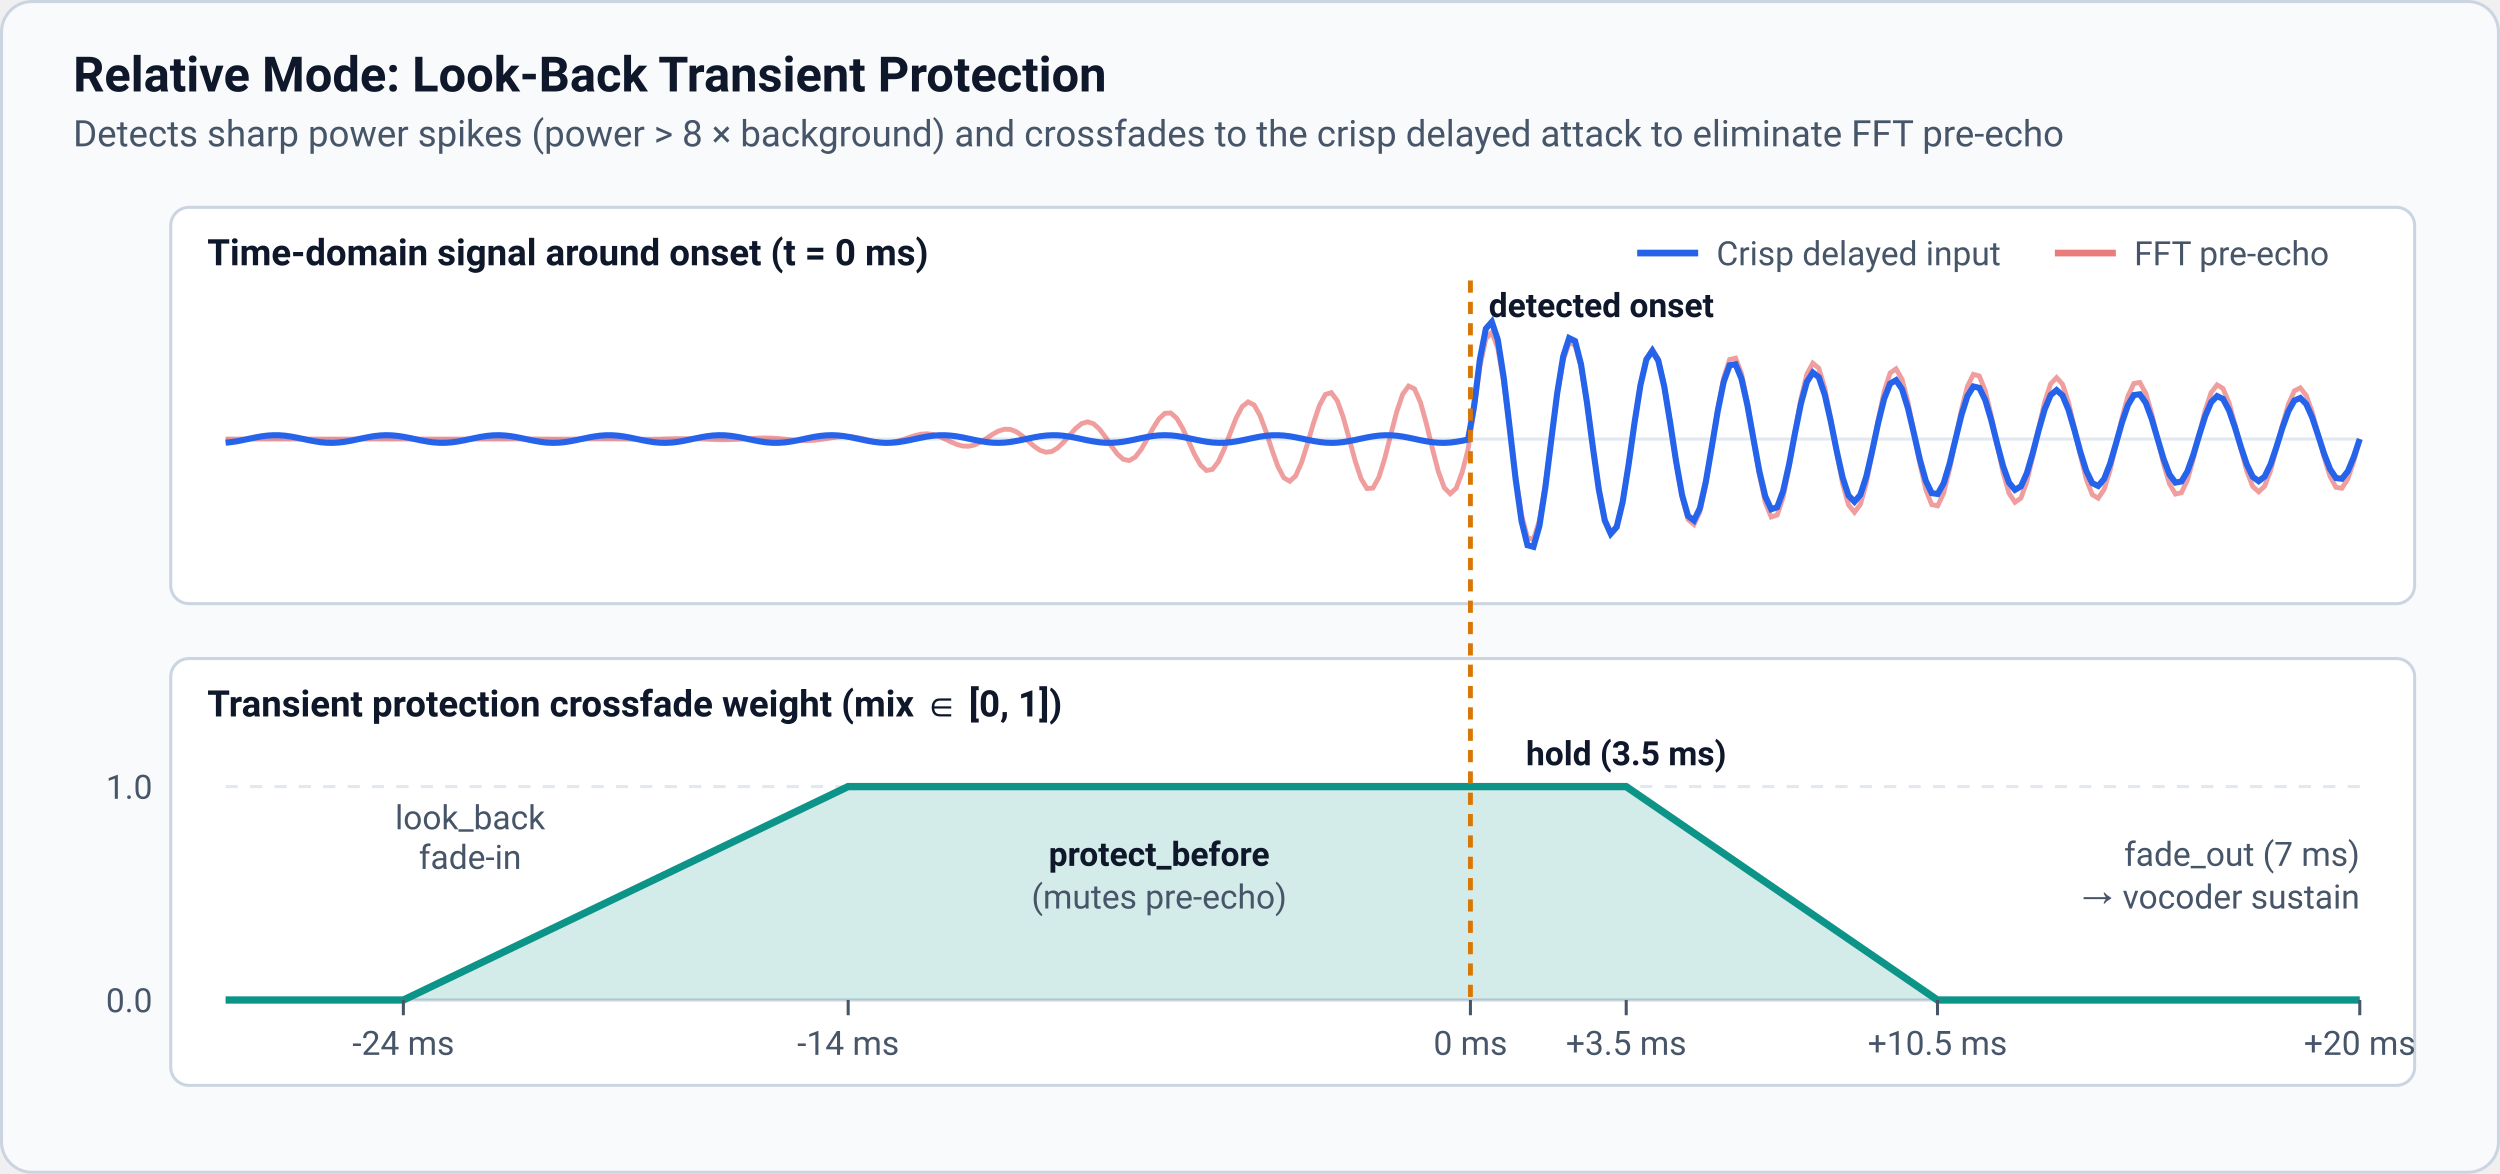
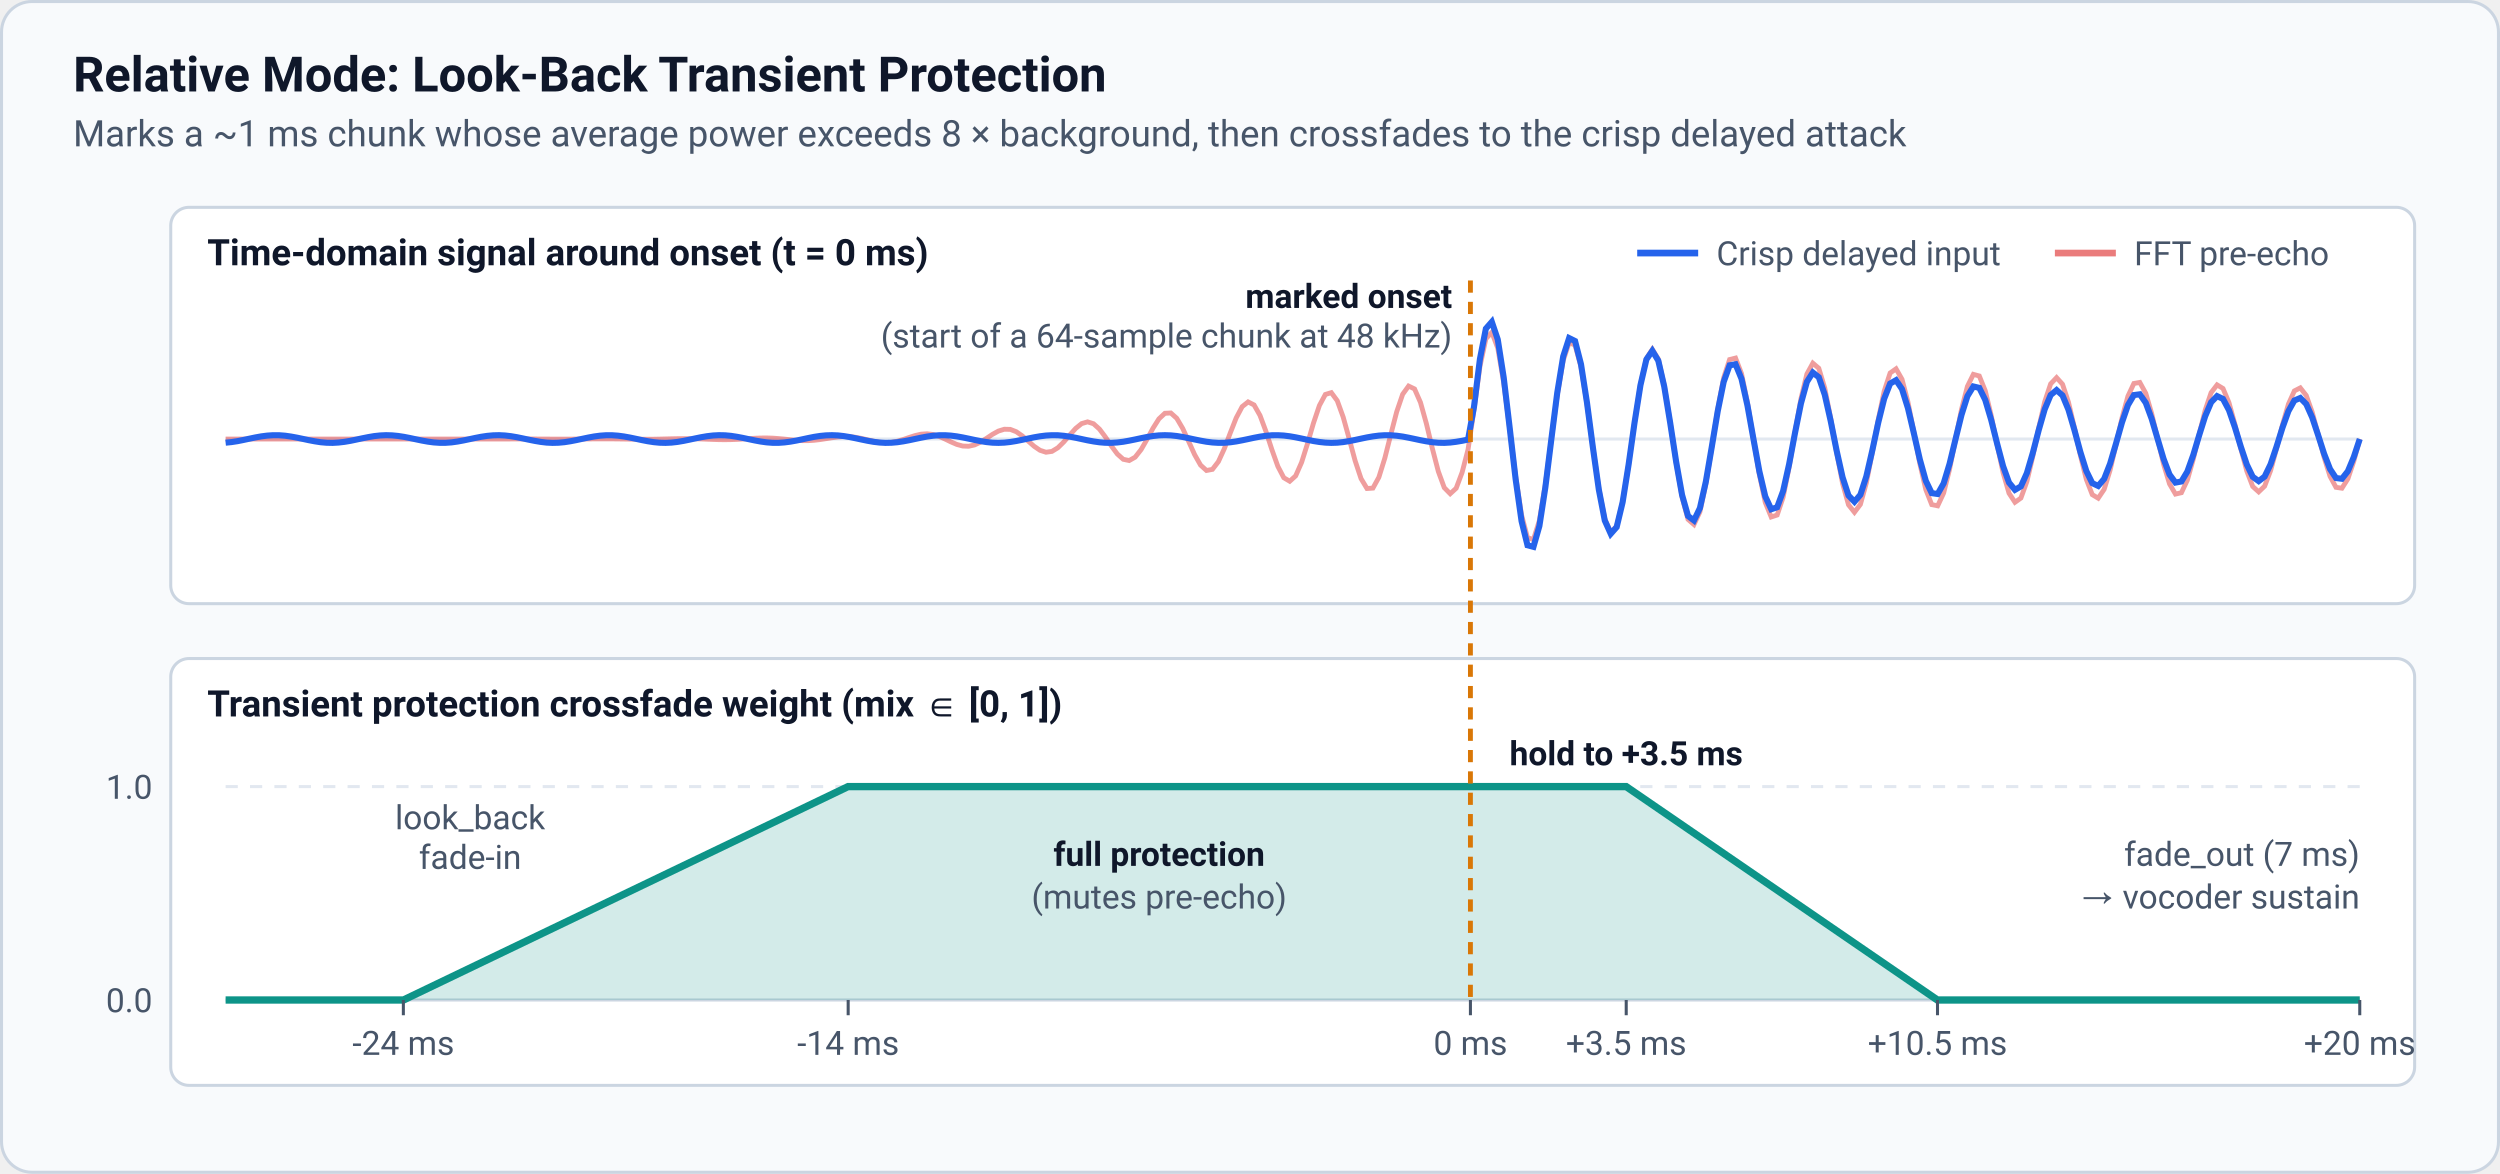
<svg xmlns="http://www.w3.org/2000/svg" viewBox="0 0 820 385" width="820" height="385" role="img" aria-label="Phase Vocoder Transient Protection Window">
  <style>
    text { font-family: system-ui, -apple-system, 'Segoe UI', Roboto, Helvetica, Arial, sans-serif; fill: #0f172a; }
    .mono { font-family: ui-monospace, SFMono-Regular, Menlo, Monaco, Consolas, monospace; }
    .title { font-size: 16px; font-weight: 700; }
    .subtitle { font-size: 12px; fill: #475569; }
    .label { font-size: 12px; font-weight: 600; }
    .small { font-size: 11px; fill: #475569; }
    .annot { font-size: 11px; font-weight: 600; }
  </style>
  <rect x="0.5" y="0.5" width="819" height="384" rx="10" fill="#f8fafc" stroke="#cbd5e1" />
  <text x="24" y="30" class="title">Relative Mode: Look-Back Transient Protection</text>
-   <text x="24" y="48" class="subtitle">Detects sharp power spikes (power &gt; 8 × background) and crossfades to the crisp delayed attack to eliminate FFT pre-echo</text>
+   <text x="24" y="48" class="subtitle">Marks a ~1 ms chunk whose average power exceeds 8 × background, then crossfades to the crisp delayed attack</text>
  <rect x="56" y="68" width="736" height="130" rx="6" fill="#ffffff" stroke="#cbd5e1" />
  <text x="68" y="87" class="label">Time-domain signal around onset (t = 0 ms)</text>
  <line x1="74" y1="144" x2="774" y2="144" stroke="#e2e8f0" />
  <polyline fill="none" stroke="#dc2626" stroke-opacity="0.45" stroke-width="1.6" points="74.00,144.00 75.95,144.00 77.90,144.00 79.85,144.00 81.80,144.00 83.75,144.00 85.70,144.00 87.65,144.00 89.60,144.00 91.55,144.00 93.50,144.00 95.45,144.00 97.40,144.00 99.35,144.00 101.30,144.00 103.25,144.00 105.20,144.00 107.15,144.00 109.10,144.00 111.05,144.00 113.00,144.00 114.95,144.00 116.90,144.00 118.85,144.00 120.80,144.00 122.75,144.00 124.70,144.00 126.65,144.00 128.60,144.00 130.55,144.00 132.50,144.00 134.45,144.00 136.40,144.00 138.35,144.00 140.30,144.00 142.25,144.00 144.19,144.00 146.14,144.00 148.09,144.00 150.04,144.00 151.99,144.00 153.94,144.00 155.89,144.01 157.84,144.01 159.79,144.01 161.74,144.01 163.69,144.00 165.64,144.00 167.59,143.99 169.54,143.99 171.49,143.99 173.44,143.99 175.39,143.99 177.34,144.00 179.29,144.01 181.24,144.02 183.19,144.02 185.14,144.03 187.09,144.02 189.04,144.01 190.99,144.00 192.94,143.98 194.89,143.96 196.84,143.96 198.79,143.95 200.74,143.96 202.69,143.98 204.64,144.01 206.59,144.04 208.54,144.06 210.49,144.08 212.44,144.08 214.39,144.06 216.34,144.02 218.29,143.97 220.24,143.92 222.19,143.88 224.14,143.87 226.09,143.88 228.04,143.92 229.99,143.98 231.94,144.06 233.89,144.14 235.84,144.20 237.79,144.22 239.74,144.19 241.69,144.12 243.64,144.00 245.59,143.87 247.54,143.75 249.49,143.67 251.44,143.65 253.39,143.71 255.34,143.85 257.29,144.03 259.24,144.24 261.19,144.42 263.14,144.52 265.09,144.53 267.04,144.41 268.99,144.18 270.94,143.88 272.89,143.58 274.84,143.32 276.79,143.19 278.74,143.23 280.69,143.44 282.64,143.81 284.58,144.27 286.53,144.71 288.48,145.06 290.43,145.20 292.38,145.09 294.33,144.72 296.28,144.15 298.23,143.48 300.18,142.85 302.13,142.41 304.08,142.28 306.03,142.52 307.98,143.12 309.93,143.98 311.88,144.93 313.83,145.77 315.78,146.30 317.73,146.37 319.68,145.93 321.63,145.01 323.58,143.77 325.53,142.47 327.48,141.39 329.43,140.79 331.38,140.84 333.33,141.60 335.28,142.95 337.23,144.66 339.18,146.37 341.13,147.70 343.08,148.33 345.03,148.06 346.98,146.87 348.93,144.95 350.88,142.67 352.83,140.51 354.78,138.94 356.73,138.37 358.68,138.99 360.63,140.75 362.58,143.35 364.53,146.28 366.48,148.91 368.43,150.65 370.38,151.06 372.33,149.95 374.28,147.47 376.23,144.08 378.18,140.46 380.13,137.38 382.08,135.56 384.03,135.46 385.98,137.21 387.93,140.53 389.88,144.79 391.83,149.11 393.78,152.55 395.73,154.32 397.68,153.95 399.63,151.42 401.58,147.16 403.53,142.01 405.48,137.06 407.43,133.38 409.38,131.83 411.33,132.82 413.28,136.26 415.23,141.50 417.18,147.49 419.13,152.95 421.08,156.69 423.03,157.85 424.97,156.09 426.92,151.67 428.87,145.48 430.82,138.77 432.77,132.99 434.72,129.38 436.67,128.79 438.62,131.43 440.57,136.82 442.52,143.86 444.47,151.09 446.42,156.98 448.37,160.23 450.32,160.10 452.27,156.54 454.22,150.27 456.17,142.56 458.12,135.05 460.07,129.32 462.02,126.63 463.97,127.57 465.92,132.01 467.87,139.01 469.82,147.13 471.77,154.64 473.72,159.96 475.67,161.94 477.62,160.15 479.57,154.95 481.52,147.44 483.47,134.45 485.42,120.21 487.37,111.12 489.32,109.00 491.27,114.20 493.22,125.54 495.17,140.57 497.12,156.12 499.07,168.93 501.02,176.37 502.97,176.97 504.92,170.70 506.87,158.94 508.82,144.23 510.77,129.66 512.72,118.28 514.67,112.40 516.62,113.18 518.57,120.38 520.52,132.40 522.47,146.69 524.42,160.23 526.37,170.21 528.32,174.61 530.27,172.57 532.22,164.60 534.17,152.44 536.12,138.68 538.07,126.20 540.02,117.58 541.97,114.59 543.92,117.76 545.87,126.36 547.82,138.53 549.77,151.69 551.72,163.08 553.67,170.36 555.62,172.05 557.57,167.88 559.52,158.78 561.47,146.71 563.42,134.22 565.36,123.92 567.31,117.93 569.26,117.45 571.21,122.51 573.16,131.99 575.11,143.86 577.06,155.62 579.01,164.82 580.96,169.57 582.91,168.93 584.86,163.10 586.81,153.36 588.76,141.78 590.71,130.79 592.66,122.68 594.61,119.12 596.56,120.78 598.51,127.26 600.46,137.17 602.41,148.38 604.36,158.56 606.31,165.58 608.26,168.03 610.21,165.44 612.16,158.40 614.11,148.44 616.06,137.66 618.01,128.32 619.96,122.35 621.91,120.97 623.86,124.40 625.81,131.88 627.76,141.81 629.71,152.10 631.66,160.58 633.61,165.52 635.56,165.91 637.51,161.73 639.46,153.90 641.41,144.08 643.36,134.34 645.31,126.73 647.26,122.79 649.21,123.32 651.16,128.16 653.11,136.26 655.06,145.89 657.01,155.03 658.96,161.78 660.91,164.75 662.86,163.36 664.81,157.95 666.76,149.68 668.71,140.30 670.66,131.79 672.61,125.91 674.56,123.86 676.51,126.03 678.46,131.94 680.41,140.30 682.36,149.36 684.31,157.22 686.26,162.24 688.21,163.41 690.16,160.51 692.11,154.20 694.06,145.81 696.01,137.13 697.96,129.95 699.91,125.78 701.86,125.44 703.81,128.99 705.75,135.63 707.70,143.97 709.65,152.24 711.60,158.71 713.55,162.06 715.50,161.61 717.45,157.48 719.40,150.58 721.35,142.36 723.30,134.55 725.25,128.78 727.20,126.24 729.15,127.43 731.10,132.07 733.05,139.16 735.00,147.21 736.95,154.51 738.90,159.57 740.85,161.33 742.80,159.46 744.75,154.37 746.70,147.16 748.65,139.34 750.60,132.56 752.55,128.22 754.50,127.22 756.45,129.72 758.40,135.19 760.35,142.46 762.30,149.99 764.25,156.22 766.20,159.84 768.15,160.13 770.10,157.05 772.05,151.26 774.00,144.00" />
  <polyline fill="none" stroke="#2563eb" stroke-width="2.0" points="74.00,145.20 75.95,145.00 77.90,144.70 79.85,144.31 81.80,143.89 83.75,143.48 85.70,143.13 87.65,142.88 89.60,142.75 91.55,142.76 93.50,142.91 95.45,143.19 97.40,143.55 99.35,143.96 101.30,144.38 103.25,144.75 105.20,145.05 107.15,145.22 109.10,145.26 111.05,145.15 113.00,144.92 114.95,144.59 116.90,144.18 118.85,143.76 120.80,143.37 122.75,143.04 124.70,142.83 126.65,142.74 128.60,142.80 130.55,142.99 132.50,143.29 134.45,143.67 136.40,144.09 138.35,144.50 140.30,144.85 142.25,145.11 144.19,145.24 146.14,145.24 148.09,145.10 150.04,144.83 151.99,144.47 153.94,144.06 155.89,143.64 157.84,143.26 159.79,142.97 161.74,142.79 163.69,142.74 165.64,142.84 167.59,143.07 169.54,143.40 171.49,143.80 173.44,144.22 175.39,144.61 177.34,144.94 179.29,145.17 181.24,145.26 183.19,145.21 185.14,145.03 187.09,144.73 189.04,144.35 190.99,143.93 192.94,143.52 194.89,143.16 196.84,142.90 198.79,142.76 200.74,142.76 202.69,142.90 204.64,143.16 206.59,143.51 208.54,143.92 210.49,144.34 212.44,144.72 214.39,145.02 216.34,145.21 218.29,145.26 220.24,145.17 222.19,144.95 224.14,144.62 226.09,144.22 228.04,143.80 229.99,143.40 231.94,143.07 233.89,142.84 235.84,142.74 237.79,142.78 239.74,142.96 241.69,143.26 243.64,143.63 245.59,144.05 247.54,144.46 249.49,144.82 251.44,145.09 253.39,145.24 255.34,145.25 257.29,145.11 259.24,144.86 261.19,144.51 263.14,144.10 265.09,143.68 267.04,143.29 268.99,142.99 270.94,142.80 272.89,142.74 274.84,142.82 276.79,143.04 278.74,143.36 280.69,143.76 282.64,144.18 284.58,144.58 286.53,144.92 288.48,145.15 290.43,145.26 292.38,145.22 294.33,145.05 296.28,144.76 298.23,144.39 300.18,143.97 302.13,143.56 304.08,143.19 306.03,142.92 307.98,142.77 309.93,142.75 311.88,142.88 313.83,143.13 315.78,143.48 317.73,143.88 319.68,144.30 321.63,144.69 323.58,145.00 325.53,145.20 327.48,145.26 329.43,145.18 331.38,144.97 333.33,144.65 335.28,144.26 337.23,143.84 339.18,143.44 341.13,143.10 343.08,142.86 345.03,142.75 346.98,142.77 348.93,142.94 350.88,143.22 352.83,143.59 354.78,144.01 356.73,144.43 358.68,144.79 360.63,145.07 362.58,145.23 364.53,145.25 366.48,145.13 368.43,144.89 370.38,144.54 372.33,144.14 374.28,143.72 376.23,143.33 378.18,143.01 380.13,142.81 382.08,142.74 384.03,142.81 385.98,143.01 387.93,143.33 389.88,143.72 391.83,144.14 393.78,144.54 395.73,144.89 397.68,145.13 399.63,145.25 401.58,145.23 403.53,145.07 405.48,144.79 407.43,144.42 409.38,144.01 411.33,143.59 413.28,143.22 415.23,142.94 417.18,142.77 419.13,142.75 421.08,142.86 423.03,143.10 424.97,143.44 426.92,143.84 428.87,144.26 430.82,144.66 432.77,144.97 434.72,145.18 436.67,145.26 438.62,145.20 440.57,145.00 442.52,144.69 444.47,144.30 446.42,143.88 448.37,143.47 450.32,143.13 452.27,142.88 454.22,142.75 456.17,142.77 458.12,142.92 460.07,143.19 462.02,143.56 463.97,143.97 465.92,144.39 467.87,144.76 469.82,145.05 471.77,145.22 473.72,145.26 475.67,145.15 477.62,144.91 479.57,144.58 481.52,144.18 483.47,133.43 485.42,117.73 487.37,107.79 489.32,105.57 491.27,111.37 493.22,123.85 495.17,140.27 497.12,157.14 499.07,170.94 501.02,178.86 502.97,179.37 504.92,172.53 506.87,159.91 508.82,144.24 510.77,128.86 512.72,116.94 514.67,110.90 516.62,111.86 518.57,119.47 520.52,132.01 522.47,146.77 524.42,160.63 526.37,170.74 528.32,175.09 530.27,172.88 532.22,164.73 534.17,152.46 536.12,138.69 538.07,126.33 540.02,117.90 541.97,115.07 543.92,118.30 545.87,126.80 547.82,138.69 549.77,151.42 551.72,162.34 553.67,169.23 555.62,170.72 557.57,166.65 559.52,157.95 561.47,146.54 563.42,134.85 565.36,125.29 567.31,119.82 569.26,119.48 571.21,124.24 573.16,133.00 575.11,143.87 577.06,154.55 579.01,162.83 580.96,167.03 582.91,166.37 584.86,161.07 586.81,152.33 588.76,142.03 590.71,132.33 592.66,125.25 594.61,122.19 596.56,123.72 598.51,129.44 600.46,138.07 602.41,147.79 604.36,156.54 606.31,162.53 608.26,164.56 610.21,162.28 612.16,156.24 614.11,147.76 616.06,138.64 618.01,130.79 619.96,125.82 621.91,124.70 623.86,127.62 625.81,133.90 627.76,142.18 629.71,150.71 631.66,157.71 633.61,161.75 635.56,162.03 637.51,158.56 639.46,152.11 641.41,144.06 643.36,136.12 645.31,129.93 647.26,126.76 649.21,127.22 651.16,131.17 653.11,137.74 655.06,145.52 657.01,152.89 658.96,158.30 660.91,160.67 662.86,159.53 664.81,155.18 666.76,148.54 668.71,141.04 670.66,134.25 672.61,129.57 674.56,127.95 676.51,129.70 678.46,134.41 680.41,141.06 682.36,148.26 684.31,154.49 686.26,158.47 688.21,159.39 690.16,157.08 692.11,152.08 694.06,145.44 696.01,138.56 697.96,132.88 699.91,129.58 701.86,129.32 703.81,132.12 705.75,137.38 707.70,143.97 709.65,150.51 711.60,155.64 713.55,158.29 715.50,157.93 717.45,154.67 719.40,149.21 721.35,142.70 723.30,136.51 725.25,131.94 727.20,129.92 729.15,130.85 731.10,134.53 733.05,140.16 735.00,146.55 736.95,152.37 738.90,156.39 740.85,157.81 742.80,156.32 744.75,152.28 746.70,146.52 748.65,140.28 750.60,134.85 752.55,131.36 754.50,130.54 756.45,132.54 758.40,136.92 760.35,142.76 762.30,148.83 764.25,153.85 766.20,156.79 768.15,157.04 770.10,154.56 772.05,149.88 774.00,144.00" />
  <line x1="537" y1="83" x2="557" y2="83" stroke="#2563eb" stroke-width="2.2" />
  <text x="563" y="87" class="small">Crisp delayed input</text>
  <line x1="674" y1="83" x2="694" y2="83" stroke="#dc2626" stroke-opacity="0.6" stroke-width="2.2" />
  <text x="700" y="87" class="small">FFT pre-echo</text>
  <rect x="56" y="216" width="736" height="140" rx="6" fill="#ffffff" stroke="#cbd5e1" />
  <text x="68" y="235" class="label">Transient protection crossfade weight (mix ∈ [0, 1])</text>
  <line x1="74" y1="328" x2="774" y2="328" stroke="#cbd5e1" />
  <line x1="74" y1="258" x2="774" y2="258" stroke="#e2e8f0" stroke-dasharray="4 4" />
  <text x="50" y="332" text-anchor="end" class="small">0.0</text>
  <text x="50" y="262" text-anchor="end" class="small">1.0</text>
  <polygon points="132.3,328 132.3,328.0 278.2,258.0 533.4,258.0 635.5,328.0 635.5,328" fill="#0d9488" fill-opacity="0.18" />
  <polyline fill="none" stroke="#0d9488" stroke-width="2.4" points="74.00,328.00 132.33,328.00 278.17,258.00 533.38,258.00 635.46,328.00 774.00,328.00" />
  <line x1="482.3" y1="92" x2="482.3" y2="328" stroke="#d97706" stroke-width="1.6" stroke-dasharray="4 3" />
-   <text x="488.3" y="104" class="annot" fill="#d97706">detected onset</text>
+   <text x="476.3" y="101" text-anchor="end" class="annot" fill="#d97706">marked onset</text>
+   <text x="476.3" y="114" text-anchor="end" class="small">(start of a 64-sample chunk at 48 kHz)</text>
  <text x="154.2" y="272" text-anchor="middle" class="small">look_back</text>
  <text x="154.2" y="285" text-anchor="middle" class="small">fade-in</text>
-   <text x="380.2" y="284" text-anchor="middle" class="annot" fill="#0d9488">protect_before</text>
+   <text x="380.2" y="284" text-anchor="middle" class="annot" fill="#0d9488">full protection</text>
  <text x="380.2" y="298" text-anchor="middle" class="small">(mutes pre-echo)</text>
-   <text x="533.4" y="251" text-anchor="middle" class="annot" fill="#0d9488">hold (3.5 ms)</text>
+   <text x="533.4" y="251" text-anchor="middle" class="annot" fill="#0d9488">hold to +3.5 ms</text>
  <text x="774" y="284" text-anchor="end" class="small">fade_out (7 ms)</text>
  <text x="774" y="298" text-anchor="end" class="small">→ vocoder sustain</text>
  <line x1="132.3" y1="328" x2="132.3" y2="333" stroke="#475569" />
  <text x="132.3" y="346" text-anchor="middle" class="small">-24 ms</text>
  <line x1="278.2" y1="328" x2="278.2" y2="333" stroke="#475569" />
  <text x="278.2" y="346" text-anchor="middle" class="small">-14 ms</text>
  <line x1="482.3" y1="328" x2="482.3" y2="333" stroke="#475569" />
  <text x="482.3" y="346" text-anchor="middle" class="small">0 ms</text>
  <line x1="533.4" y1="328" x2="533.4" y2="333" stroke="#475569" />
  <text x="533.4" y="346" text-anchor="middle" class="small">+3.5 ms</text>
  <line x1="635.5" y1="328" x2="635.5" y2="333" stroke="#475569" />
  <text x="635.5" y="346" text-anchor="middle" class="small">+10.5 ms</text>
  <line x1="774.0" y1="328" x2="774.0" y2="333" stroke="#475569" />
  <text x="774.0" y="346" text-anchor="middle" class="small">+20 ms</text>
</svg>
